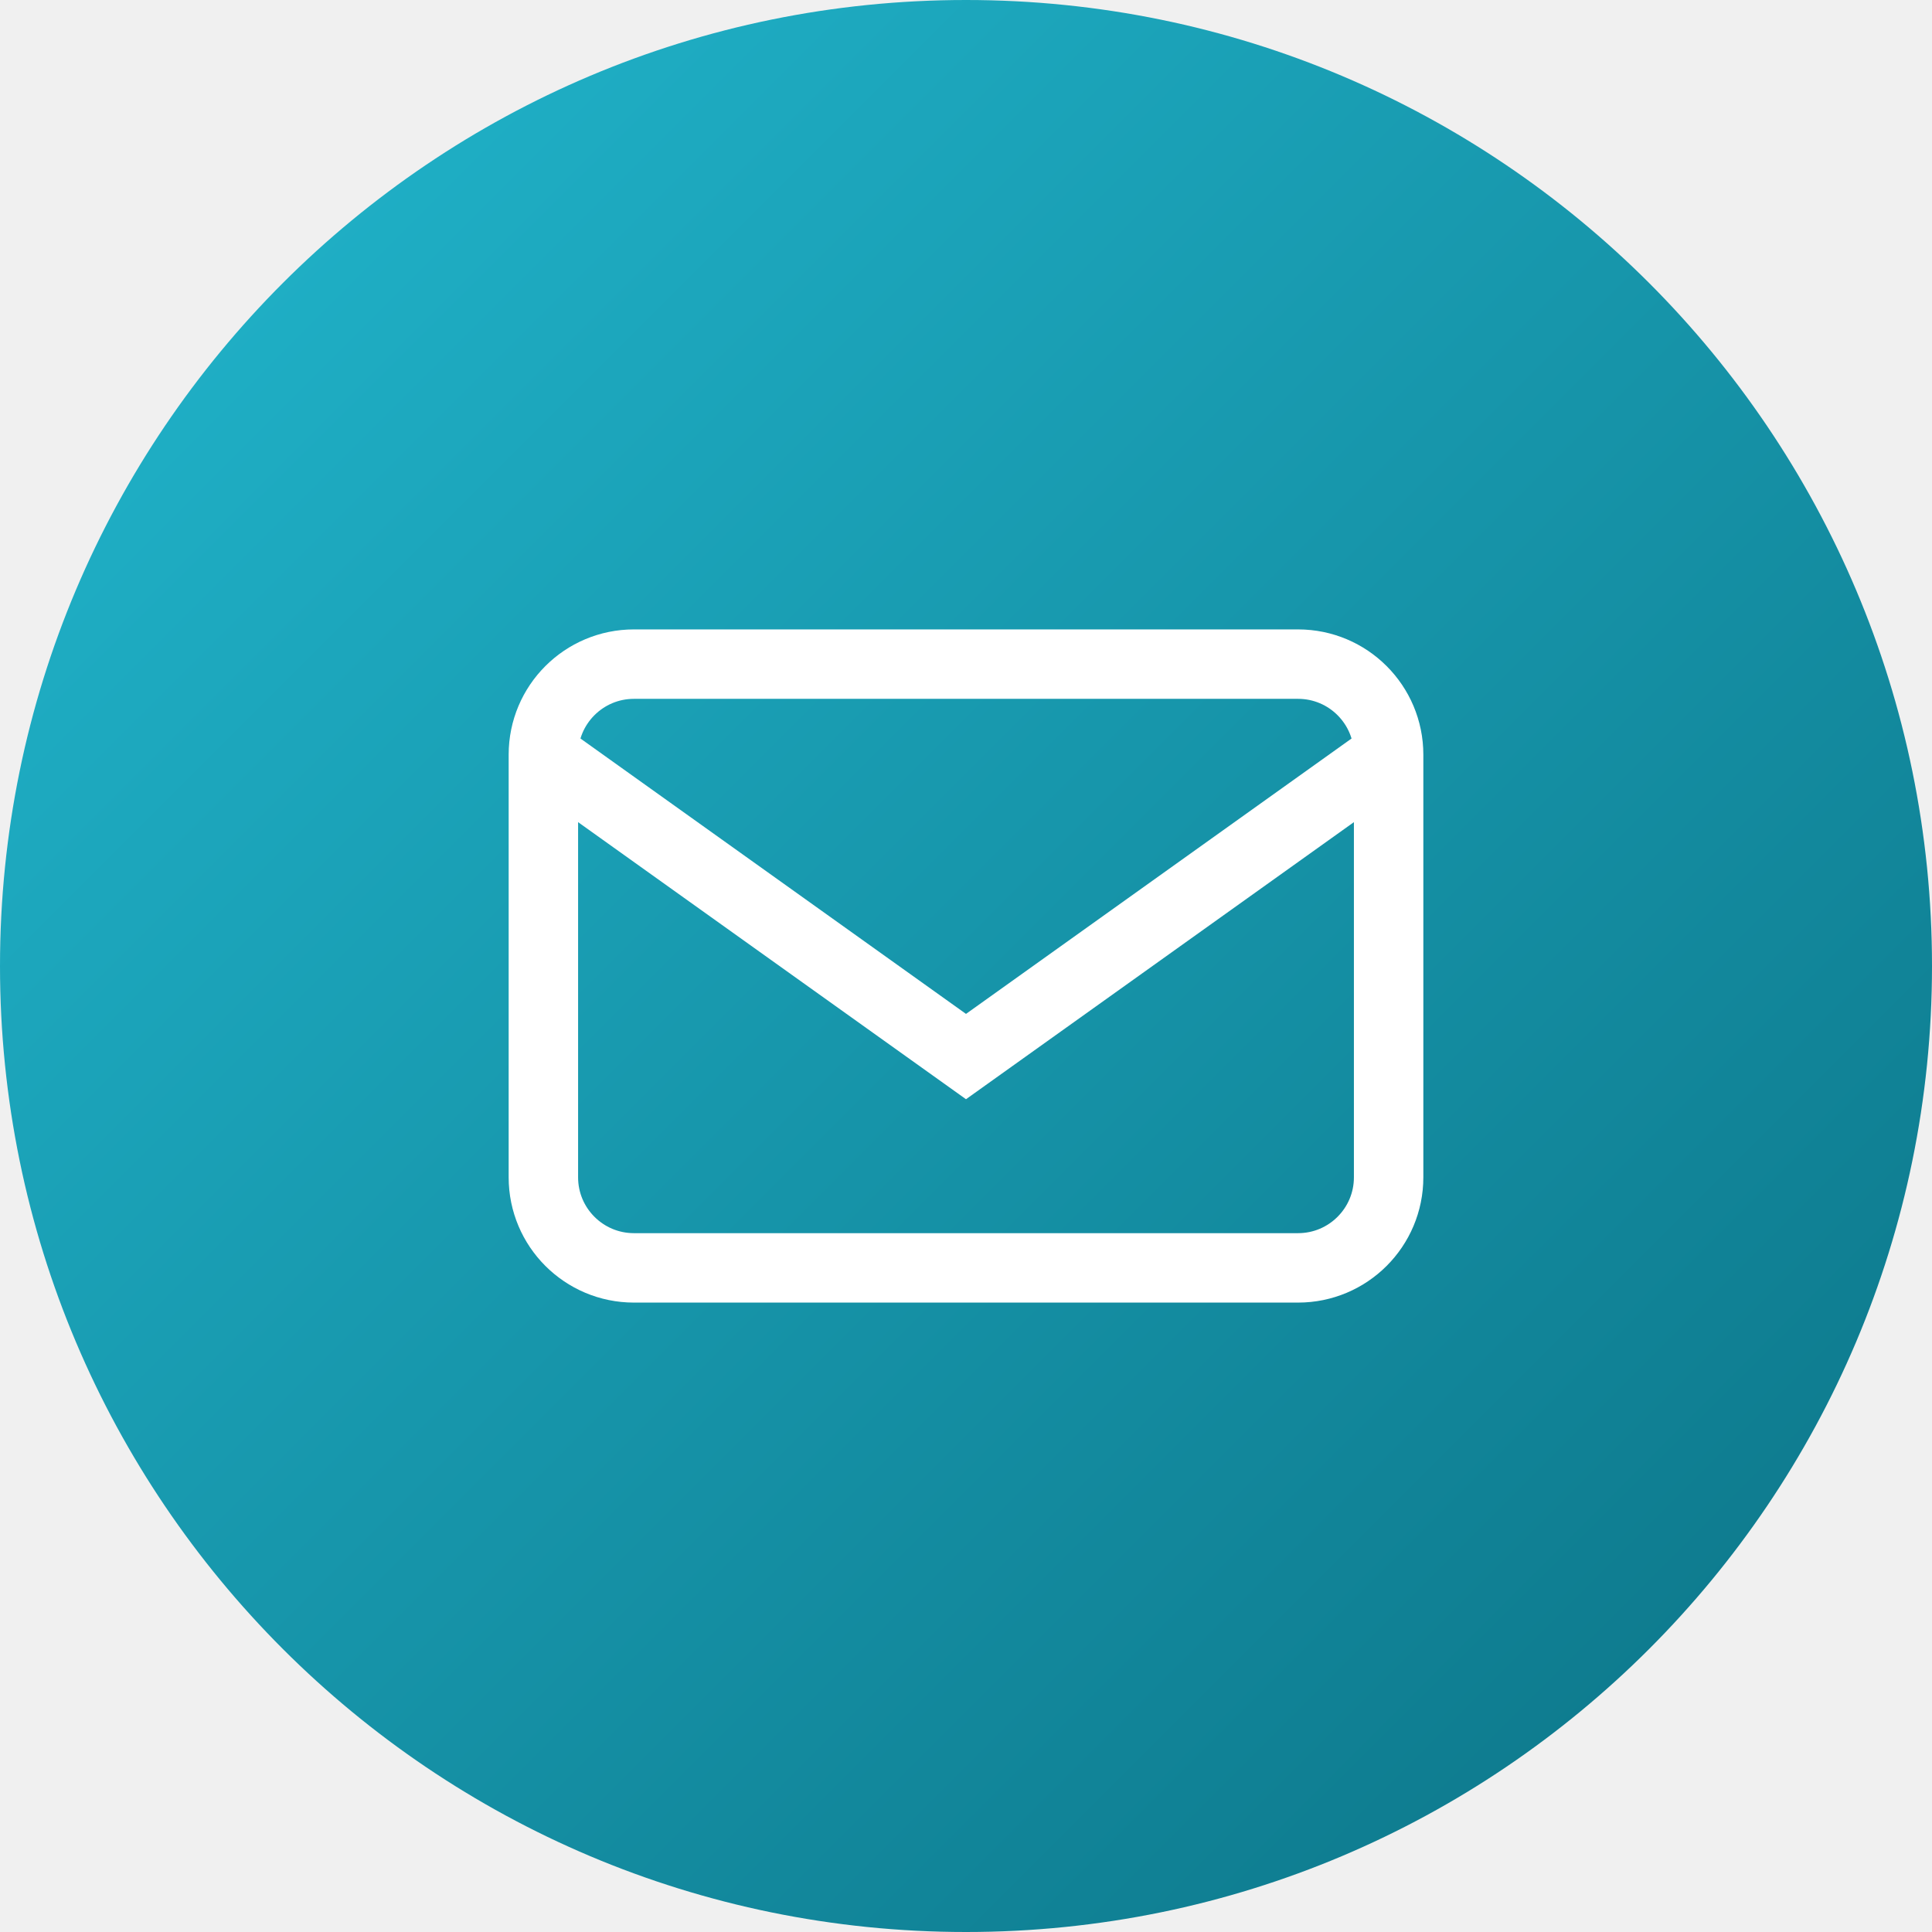
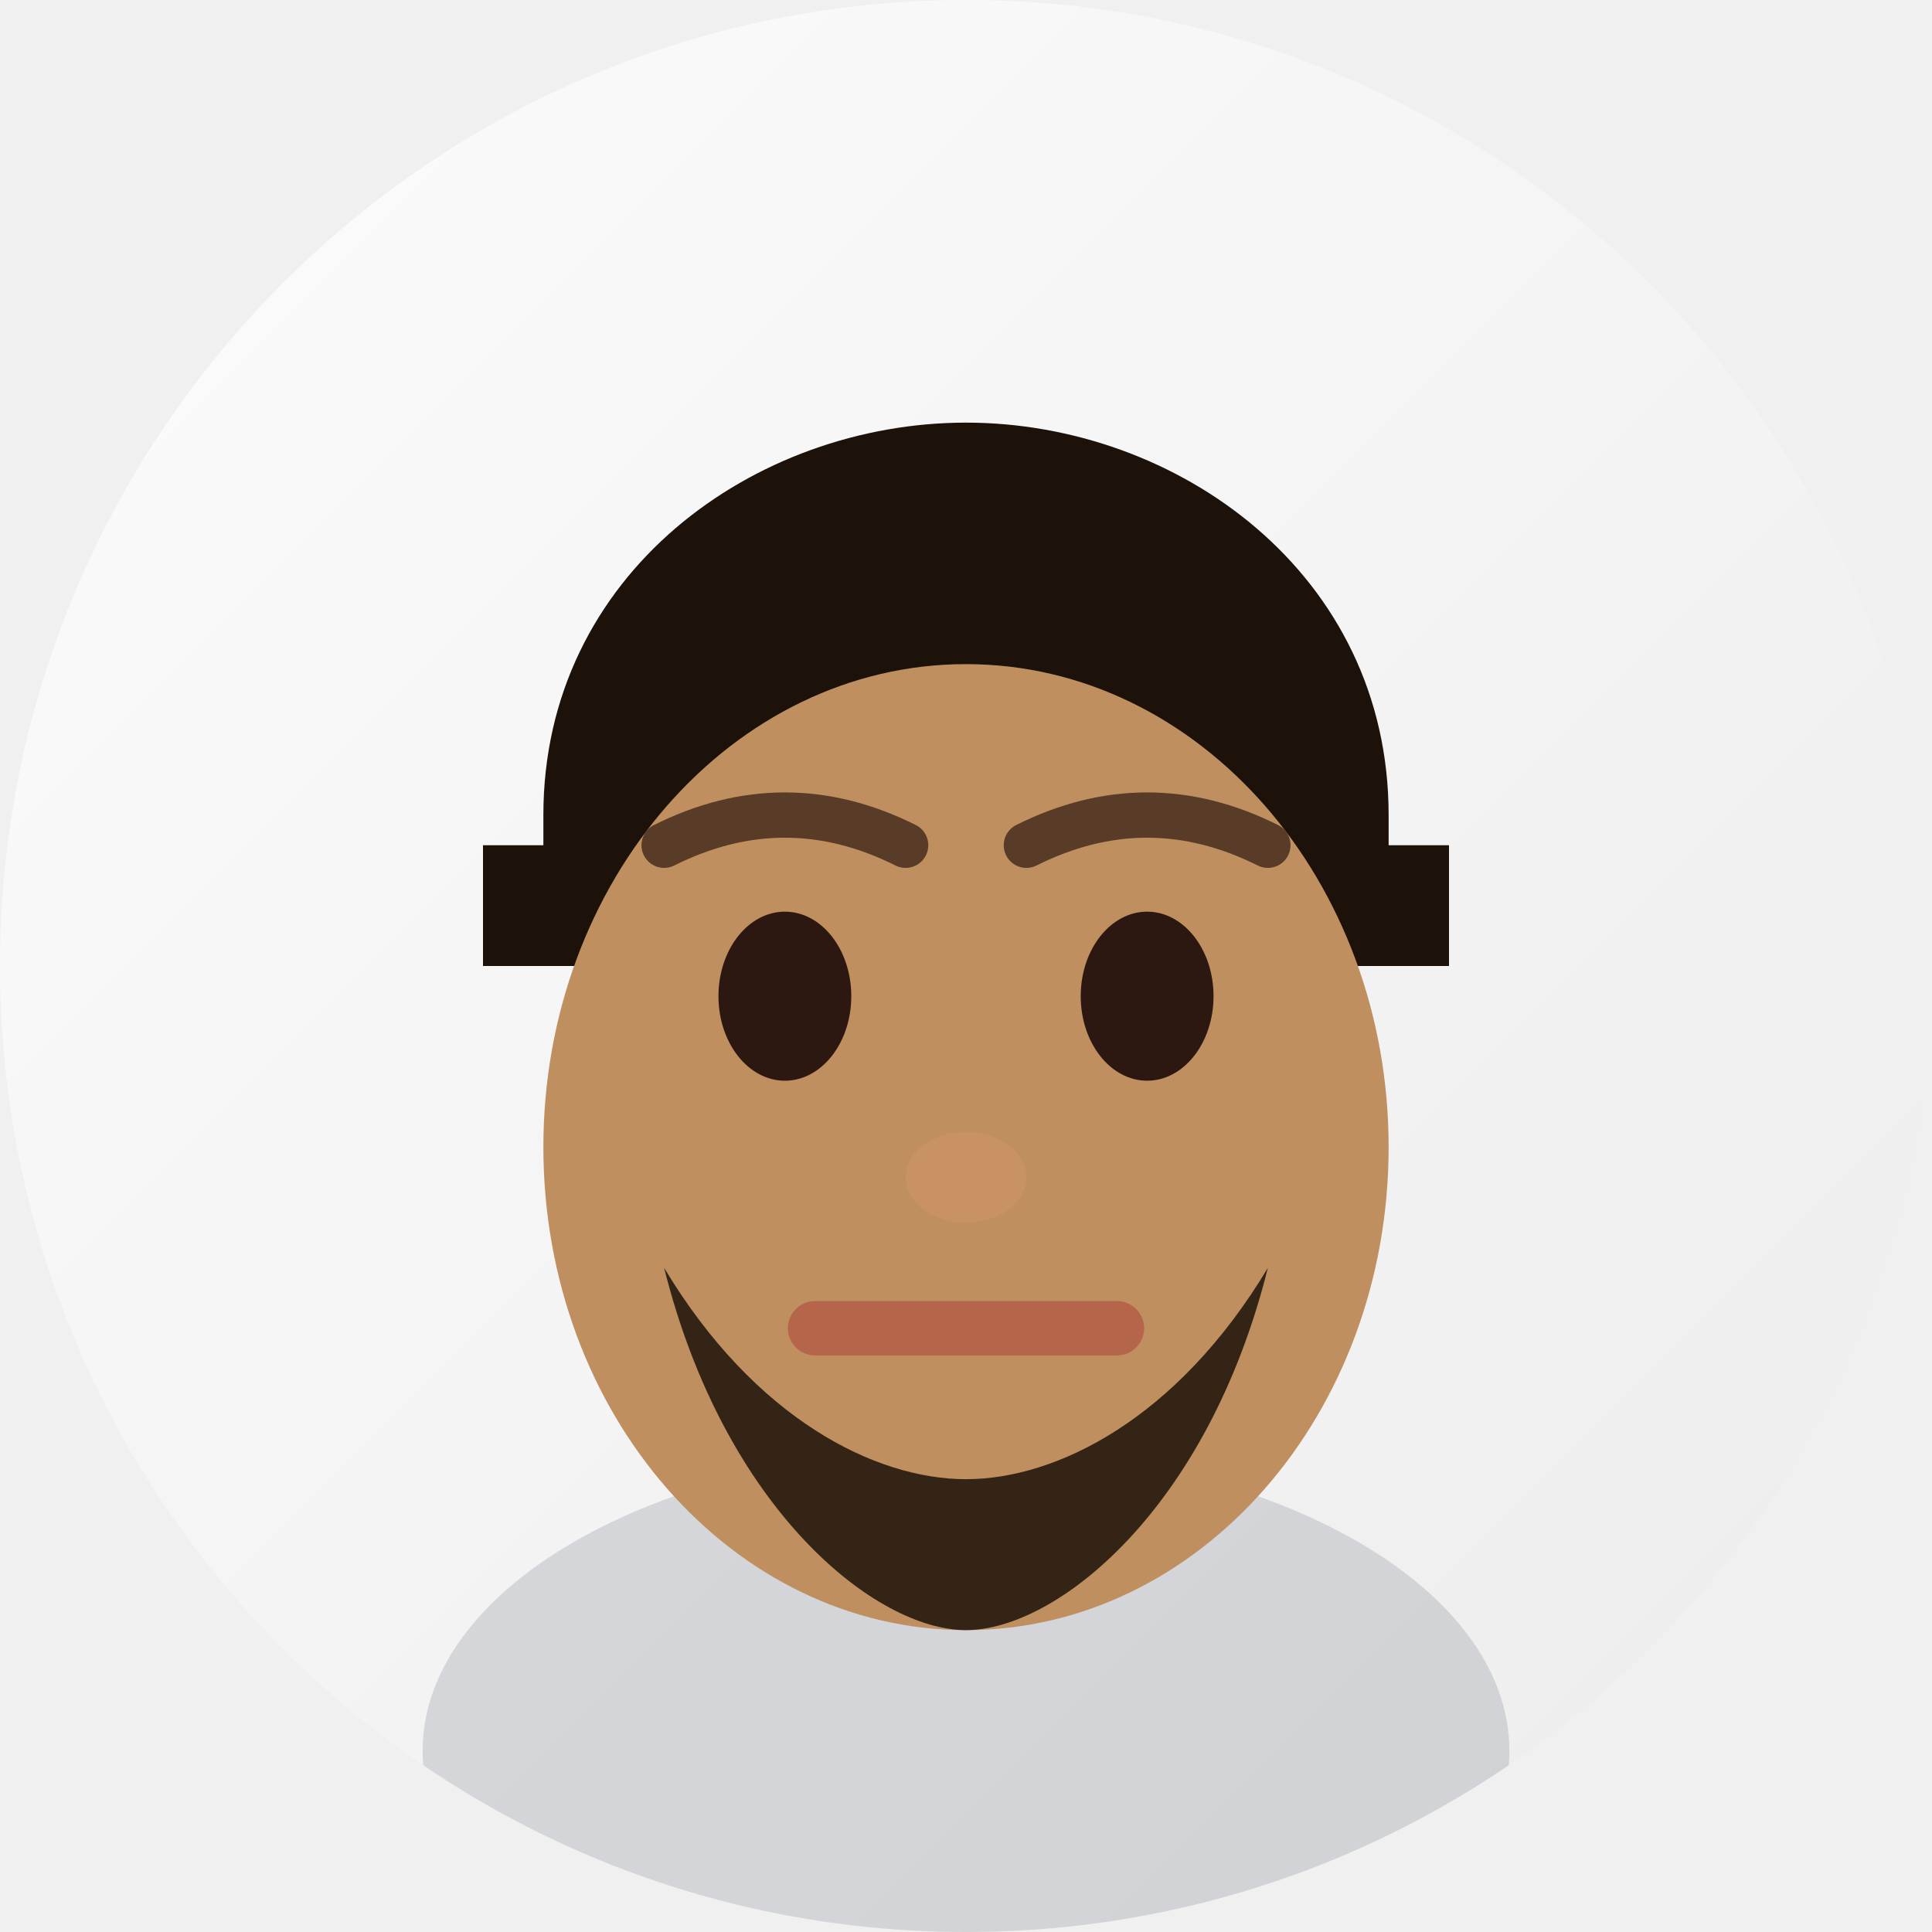
- <svg xmlns="http://www.w3.org/2000/svg" viewBox="0 0 64 64" role="img" aria-label="Email Marketing">
+ <svg xmlns="http://www.w3.org/2000/svg" viewBox="0 0 64 64" role="img" aria-label="Confident — goatee">
  <defs>
-     <linearGradient id="bg" x1="0" y1="0" x2="64" y2="64" gradientUnits="userSpaceOnUse">
-       <stop offset="0%" stop-color="#22b8cf" />
-       <stop offset="100%" stop-color="#0b7285" />
+     <linearGradient id="bg-pax16" x1="8" y1="8" x2="56" y2="56" gradientUnits="userSpaceOnUse">
+       <stop offset="0%" stop-color="#FAFAFA" />
+       <stop offset="100%" stop-color="#EEEEEE" />
    </linearGradient>
+     <clipPath id="clip-pax16">
+       <circle cx="32" cy="32" r="32" />
+     </clipPath>
  </defs>
-   <circle cx="32" cy="32" r="32" fill="url(#bg)" />
-   <rect x="18" y="22" width="28" height="20" rx="3" fill="none" stroke="#fff" stroke-width="2.3" />
-   <path d="M18 25l14 10 14-10" fill="none" stroke="#fff" stroke-width="2.3" />
+   <circle cx="32" cy="32" r="32" fill="url(#bg-pax16)" />
+   <g clip-path="url(#clip-pax16)">
+     <ellipse cx="32" cy="58" rx="18" ry="10" fill="#4A5568" opacity=".18" />
+     <path d="M18 27c0-8 7-13 14-13s14 5 14 13v3H18v-3z" fill="#1C1209" />
+     <path d="M16 30h32" stroke="#1C1209" stroke-width="4" />
+     <ellipse cx="32" cy="38" rx="14" ry="16" fill="#BF8F60" />
+     <ellipse cx="32" cy="40" rx="11" ry="13" fill="#BF8F60" />
+     <path d="M22 28q4-2 8 0M34 28q4-2 8 0" fill="none" stroke="#2C1810" stroke-width="1.5" stroke-linecap="round" opacity=".7" />
+     <ellipse cx="26" cy="33" rx="2.2" ry="2.8" fill="#2C1810" />
+     <ellipse cx="38" cy="33" rx="2.2" ry="2.8" fill="#2C1810" />
+     <ellipse cx="32" cy="39" rx="2" ry="1.5" fill="#D4956A" opacity=".45" />
+     <path d="M27 44h10" stroke="#B5654A" stroke-width="1.8" stroke-linecap="round" />
+     <path d="M22 42c2 8 7 12 10 12s8-4 10-12c-3 5-7 7-10 7s-7-2-10-7z" fill="#1C1209" opacity=".85" />
+   </g>
</svg>
